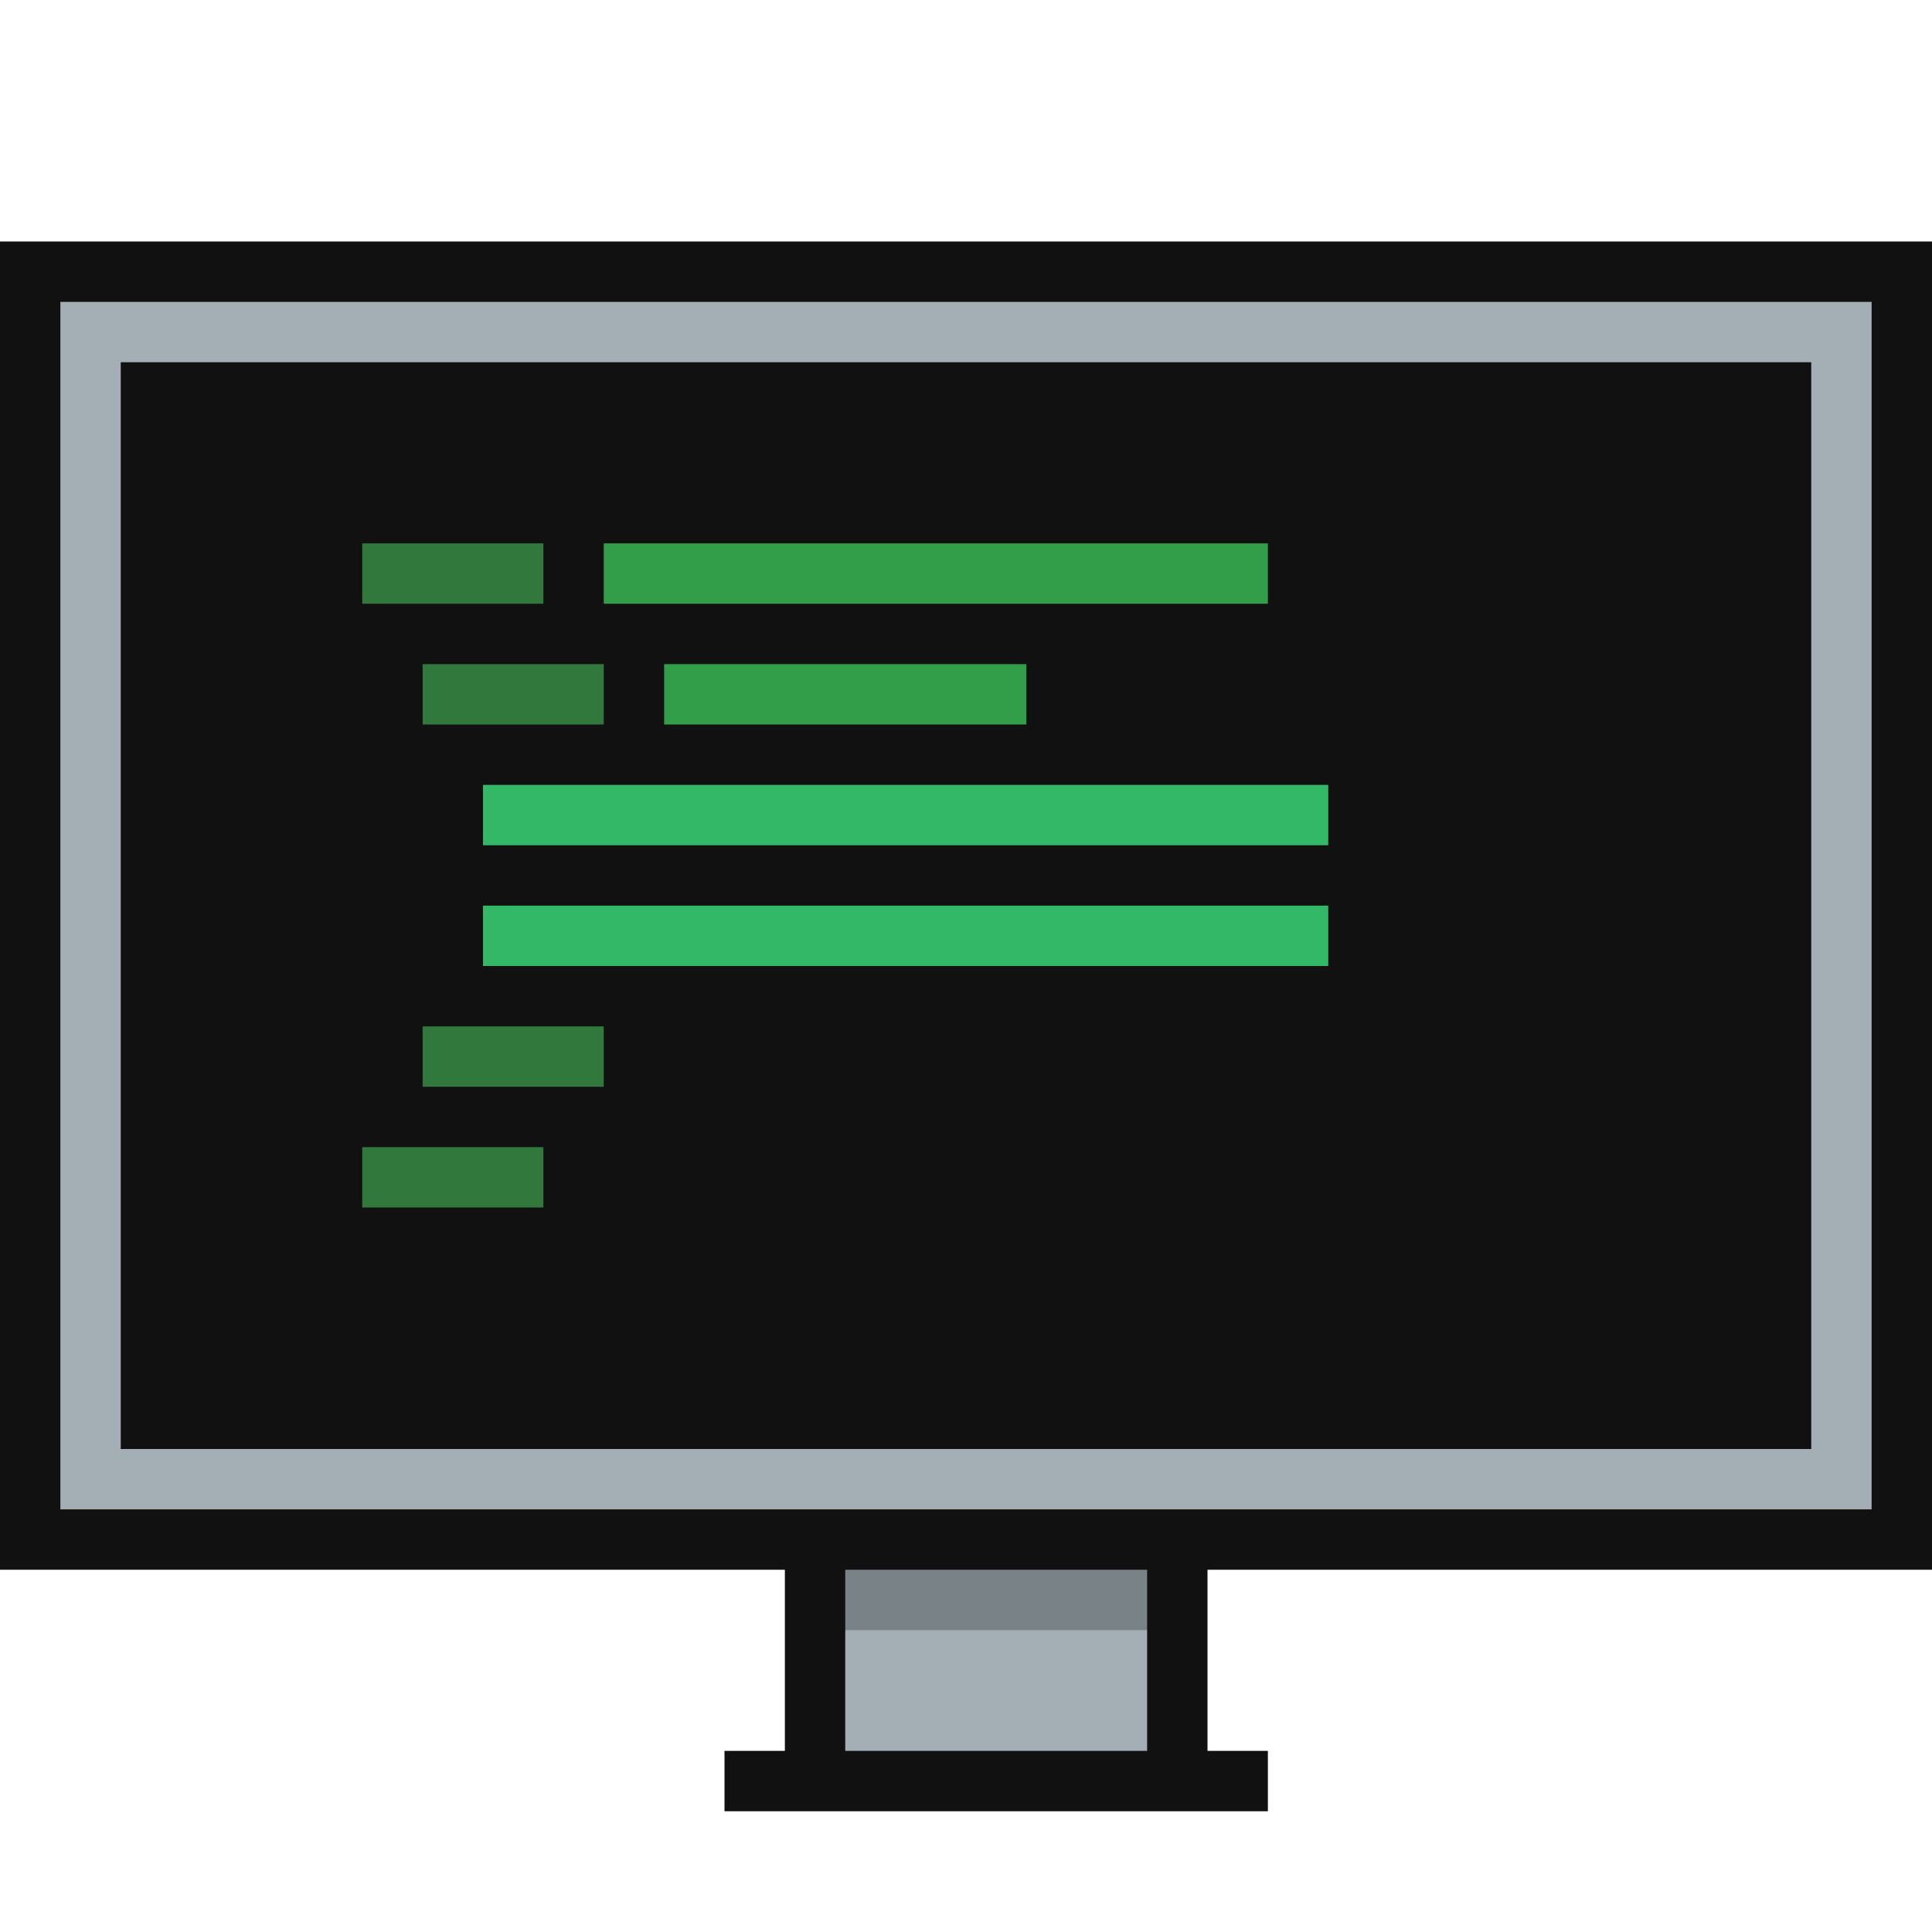
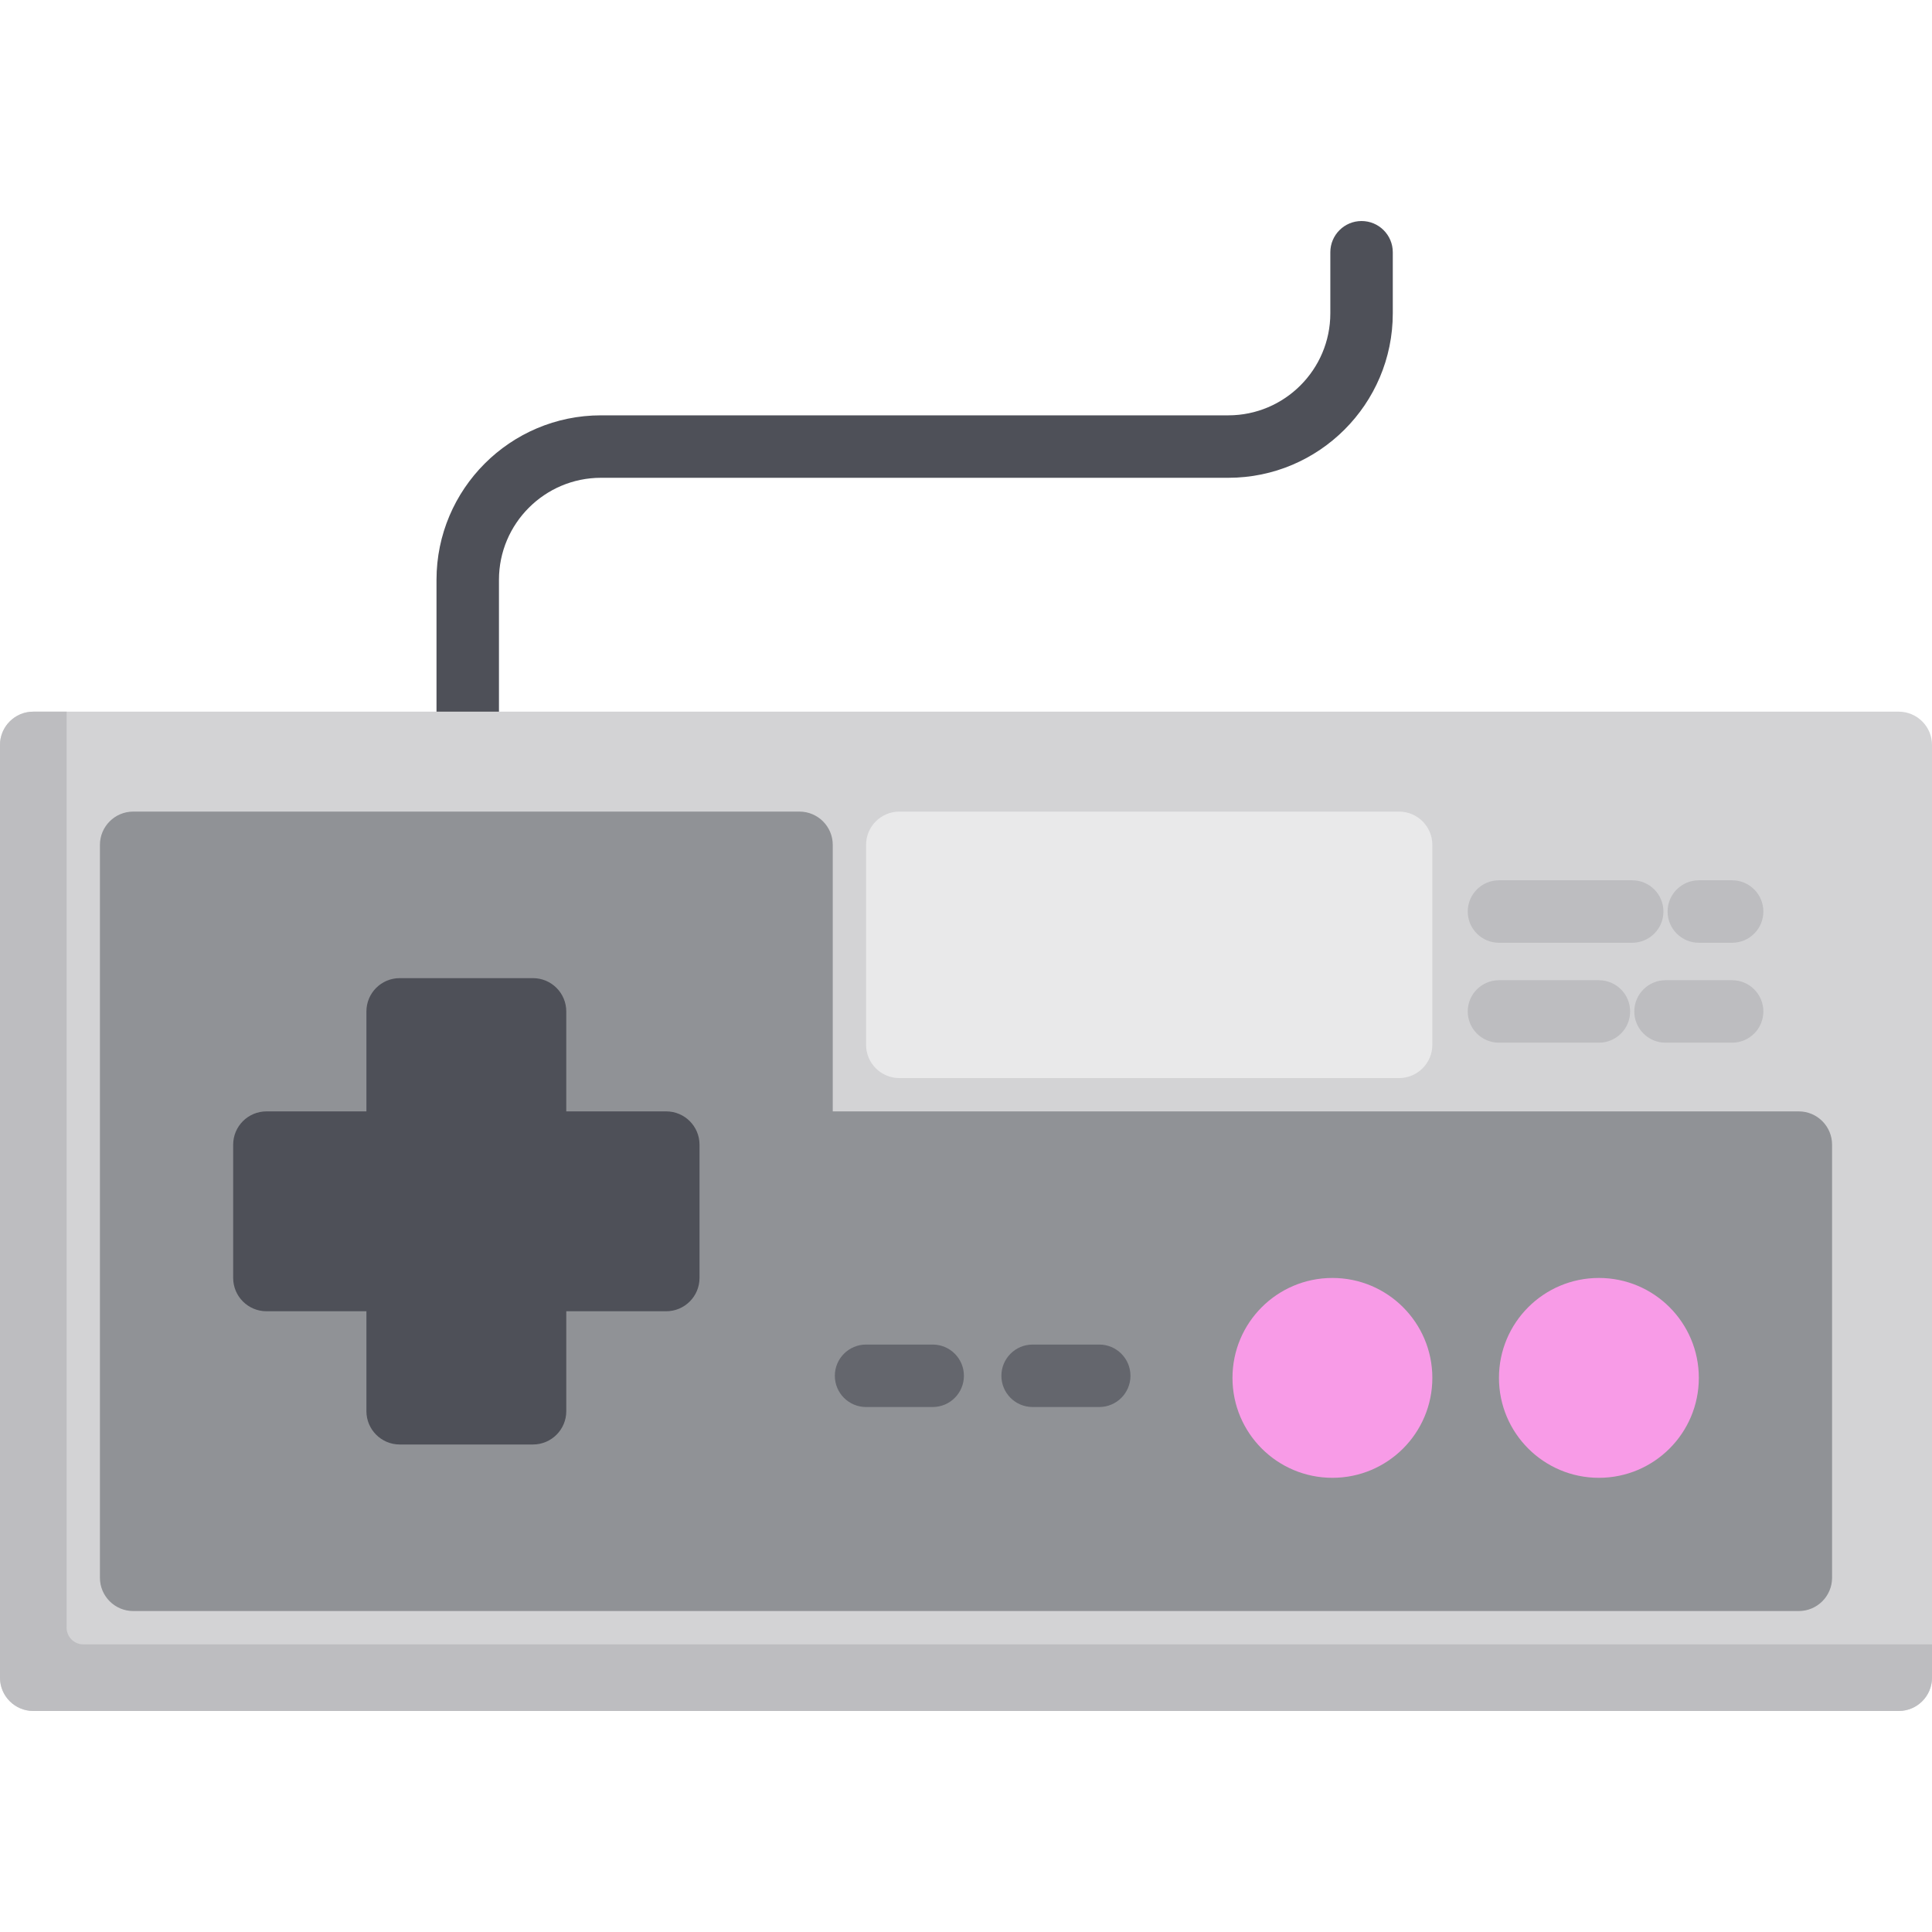
- <svg xmlns="http://www.w3.org/2000/svg" version="1.1" id="Uploaded to svgrepo.com" width="64px" height="64px" viewBox="0 0 32 32" xml:space="preserve" fill="#000000">
+ <svg xmlns="http://www.w3.org/2000/svg" height="800px" width="800px" version="1.1" id="Layer_1" viewBox="0 0 512 512" xml:space="preserve" fill="#000000">
  <g id="SVGRepo_bgCarrier" stroke-width="0" />
  <g id="SVGRepo_tracerCarrier" stroke-linecap="round" stroke-linejoin="round" />
  <g id="SVGRepo_iconCarrier">
-     <style type="text/css"> .avocado_een{fill:#111;} .avocado_twee{fill:#111;} .avocado_negentien{fill:#32b866;} .avocado_twintig{fill:#339e49;} .avocado_acht{fill:#A3AEB5;} .avocado_zeven{fill:#788287;} .avocado_tien{fill:#30783c;} .st0{fill:#FFFAEE;} .st1{fill:#716558;} .st2{fill:#DBD2C1;} .st3{fill:#D1712A;} .st4{fill:#CC4121;} .st5{fill:#8D3E93;} .st6{fill:#248EBC;} .st7{fill:#6F9B45;} .st8{fill:#AF9480;} </style>
+     <path style="fill:#4E5058;" d="M123.954,206.805c-4.572,0-8.276-3.705-8.276-8.276v-44.874c0-24.033,19.553-43.586,43.586-43.586 h166.253c14.908,0,27.034-12.128,27.034-27.034V66.85c0-4.57,3.704-8.276,8.276-8.276s8.276,3.705,8.276,8.276v16.184 c0,24.033-19.553,43.586-43.586,43.586H159.264c-14.908,0-27.034,12.128-27.034,27.034v44.874 C132.23,203.1,128.525,206.805,123.954,206.805z" />
+     <path style="fill:#D3D3D5;" d="M503.172,453.426H8.828c-4.875,0-8.828-3.953-8.828-8.828V197.426c0-4.875,3.953-8.828,8.828-8.828 h494.345c4.875,0,8.828,3.953,8.828,8.828v247.172C512,449.473,508.047,453.426,503.172,453.426z" />
+     <path style="fill:#BDBDC0;" d="M22.069,435.77c-2.438,0-4.414-1.976-4.414-4.414V188.598H8.828c-4.875,0-8.828,3.953-8.828,8.828 v247.172c0,4.875,3.953,8.828,8.828,8.828h494.345c4.875,0,8.828-3.953,8.828-8.828v-8.828H22.069z" />
+     <path style="fill:#909296;" d="M220.69,294.529v-70.621c0-4.875-3.953-8.828-8.828-8.828H35.31c-4.875,0-8.828,3.953-8.828,8.828 v194.207c0,4.875,3.953,8.828,8.828,8.828H220.69h256c4.875,0,8.828-3.953,8.828-8.828V303.357c0-4.875-3.953-8.828-8.828-8.828 H220.69z" />
+     <path style="fill:#4E5058;" d="M176.552,294.529h-26.483v-26.483c0-4.875-3.953-8.828-8.828-8.828h-35.31 c-4.875,0-8.828,3.953-8.828,8.828v26.483H70.621c-4.875,0-8.828,3.953-8.828,8.828v35.31c0,4.875,3.953,8.828,8.828,8.828h26.483 v26.483c0,4.875,3.953,8.828,8.828,8.828h35.31c4.875,0,8.828-3.953,8.828-8.828v-26.483h26.483c4.875,0,8.828-3.953,8.828-8.828 v-35.31C185.379,298.481,181.427,294.529,176.552,294.529z" />
    <g>
-       <g>
-         <rect x="0.5" y="4.5" class="avocado_twee" width="31" height="21" />
-       </g>
-       <g>
-         <path class="avocado_acht" d="M0.5,4.5v21h13v4h6v-4h12v-21H0.5z M30,24H2V6h28V24z" />
-       </g>
-       <rect x="13.5" y="25.5" class="avocado_zeven" width="6" height="1.5" />
-       <path class="avocado_een" d="M32,26V4H0v22h13v3h-1v1h9v-1h-1v-3H32z M1,25V5h30v20H1z M19,29h-5v-3h5V29z" />
-       <path class="avocado_tien" d="M9,10H6V9h3V10z M7,11v1h3v-1H7z M7,18h3v-1H7V18z M6,20h3v-1H6V20z" />
-       <g>
-         <g>
-           <path class="avocado_negentien" d="M22,13v1H8v-1H22z M8,16h14v-1H8V16z" />
-         </g>
-       </g>
-       <g>
-         <g>
-           <path class="avocado_twintig" d="M17,12h-6v-1h6V12z M21,9H10v1h11V9z" />
-         </g>
-       </g>
+       <circle style="fill:#f89be7;" cx="353.103" cy="365.153" r="26.483" />
+       <circle style="fill:#f89be7;" cx="423.724" cy="365.153" r="26.483" />
+     </g>
+     <path style="fill:#E9E9EA;" d="M370.759,285.702H238.345c-4.875,0-8.828-3.953-8.828-8.828v-52.966c0-4.875,3.953-8.828,8.828-8.828 h132.414c4.875,0,8.828,3.953,8.828,8.828v52.966C379.586,281.749,375.634,285.702,370.759,285.702z" />
+     <g>
+       <path style="fill:#BDBDC0;" d="M432.552,249.839h-35.31c-4.572,0-8.276-3.705-8.276-8.276s3.704-8.276,8.276-8.276h35.31 c4.572,0,8.276,3.705,8.276,8.276S437.123,249.839,432.552,249.839z" />
+       <path style="fill:#BDBDC0;" d="M459.034,249.839h-8.828c-4.572,0-8.276-3.705-8.276-8.276s3.704-8.276,8.276-8.276h8.828 c4.572,0,8.276,3.705,8.276,8.276S463.606,249.839,459.034,249.839z" />
+       <path style="fill:#BDBDC0;" d="M459.034,276.322h-17.655c-4.572,0-8.276-3.705-8.276-8.276s3.704-8.276,8.276-8.276h17.655 c4.572,0,8.276,3.705,8.276,8.276S463.606,276.322,459.034,276.322z" />
+       <path style="fill:#BDBDC0;" d="M423.724,276.322h-26.483c-4.572,0-8.276-3.705-8.276-8.276s3.704-8.276,8.276-8.276h26.483 c4.572,0,8.276,3.705,8.276,8.276S428.296,276.322,423.724,276.322z" />
+     </g>
+     <g>
+       <path style="fill:#64666D;" d="M291.31,356.322h-17.655c-4.572,0-8.276,3.705-8.276,8.276c0,4.57,3.704,8.276,8.276,8.276h17.655 c4.572,0,8.276-3.705,8.276-8.276C299.586,360.028,295.882,356.322,291.31,356.322z" />
+       <path style="fill:#64666D;" d="M247.172,356.322h-17.655c-4.572,0-8.276,3.705-8.276,8.276c0,4.57,3.704,8.276,8.276,8.276h17.655 c4.572,0,8.276-3.705,8.276-8.276C255.448,360.028,251.744,356.322,247.172,356.322z" />
    </g>
  </g>
</svg>
